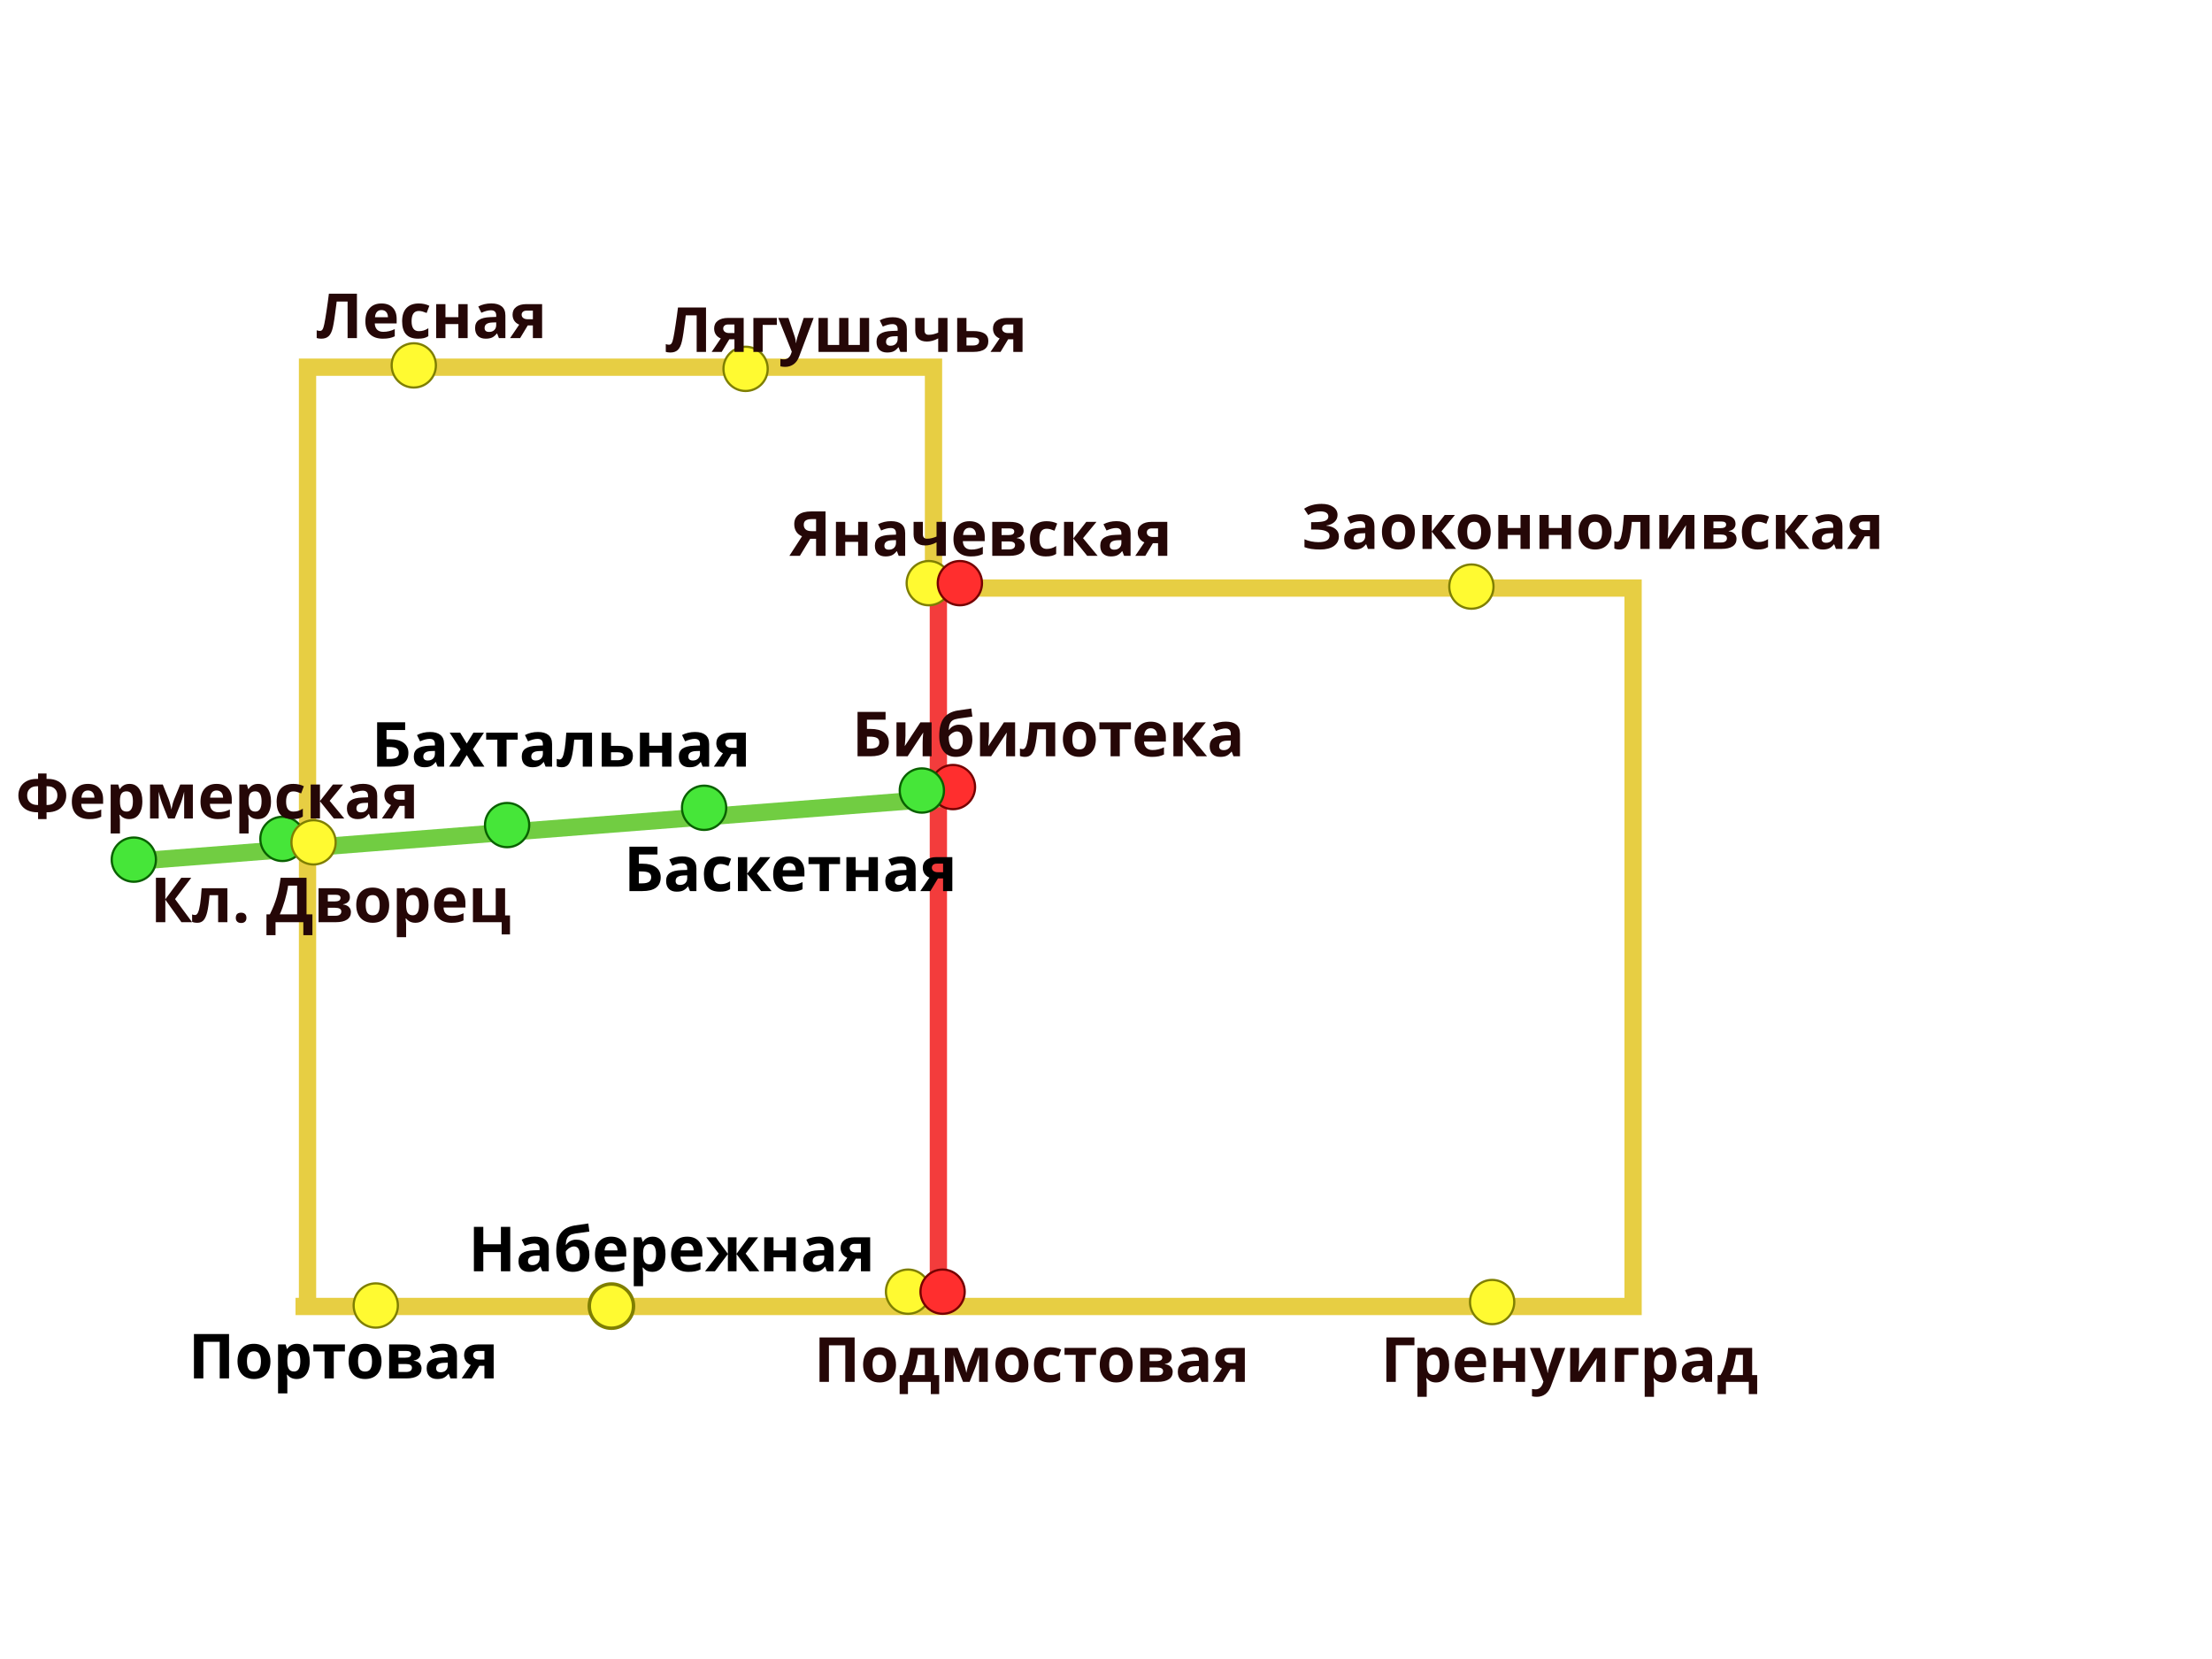
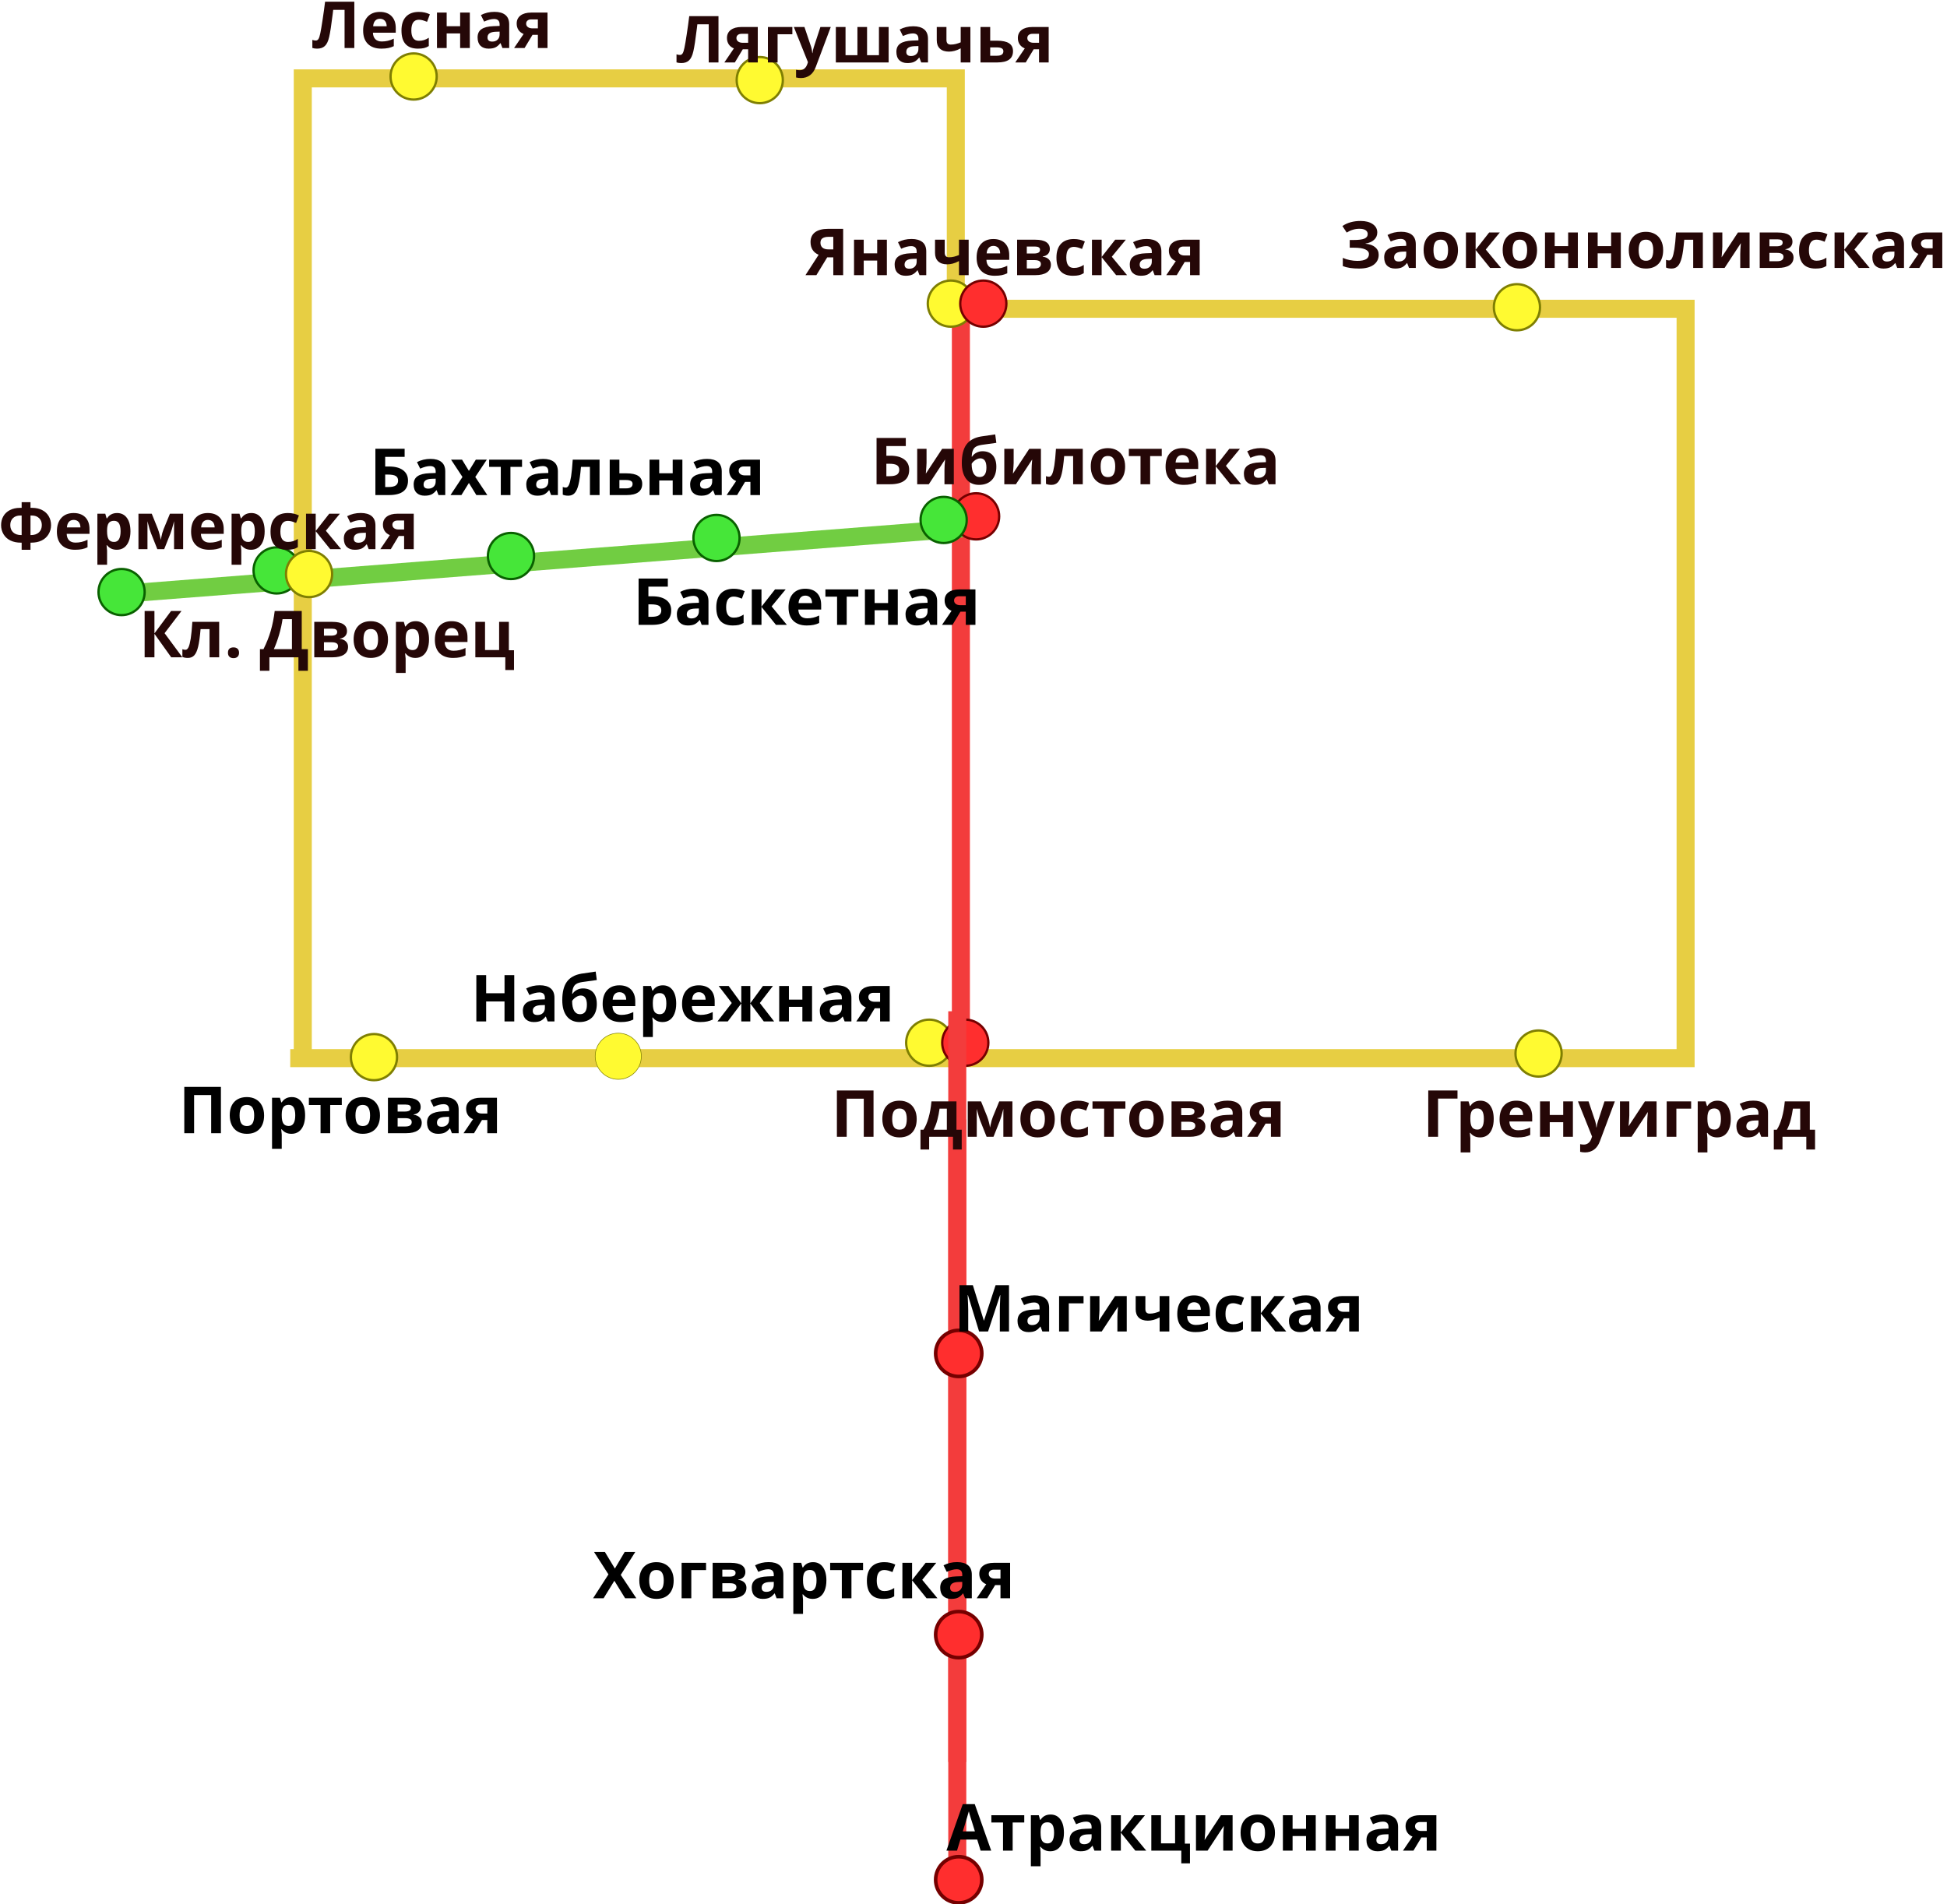
- <svg xmlns="http://www.w3.org/2000/svg" version="1.1" width="640" height="480" viewBox="0 0 640 480" xml:space="preserve">
+ <svg xmlns="http://www.w3.org/2000/svg" version="1.1" width="540" height="528" viewBox="0 0 540 528" xml:space="preserve">
  <defs>
</defs>
-   <g transform="matrix(1 0 0 1 279 242.59)">
+   <g transform="matrix(1 0 0 1 274 158.09)">
    <path style="stroke: rgb(231,206,67); stroke-width: 5; stroke-dasharray: none; stroke-linecap: butt; stroke-dashoffset: 0; stroke-linejoin: miter; stroke-miterlimit: 4; fill: none; fill-rule: nonzero; opacity: 1;" transform=" translate(-276.5, -240.09)" d="M 83 375.5 L 470.001 375.5 L 470.001 167.642 L 267.591 167.642 L 267.591 103.742 L 86.477 103.742 L 86.477 376.432" stroke-linecap="round" />
  </g>
-   <g transform="matrix(1 0 0 1 271.5 274.12)">
+   <g transform="matrix(1 0 0 1 266.5 189.62)">
    <path style="stroke: rgb(243,60,60); stroke-width: 5; stroke-dasharray: none; stroke-linecap: butt; stroke-dashoffset: 0; stroke-linejoin: miter; stroke-miterlimit: 4; fill: none; fill-rule: nonzero; opacity: 1;" transform=" translate(-271, -272.62)" d="M 271 168.5 L 271 376.74" stroke-linecap="round" />
  </g>
-   <g transform="matrix(1 0 0 1 157 240)">
+   <g transform="matrix(1 0 0 1 152 155.5)">
    <path style="stroke: rgb(113,205,66); stroke-width: 5; stroke-dasharray: none; stroke-linecap: butt; stroke-dashoffset: 0; stroke-linejoin: miter; stroke-miterlimit: 4; fill: none; fill-rule: nonzero; opacity: 1;" transform=" translate(-155.5, -237.5)" d="M 271 228.5 L 40 246.5" stroke-linecap="round" />
  </g>
-   <g transform="matrix(0.16 0 0 0.16 38.72 248.72)">
+   <g transform="matrix(0.16 0 0 0.16 33.72 164.22)">
    <circle style="stroke: rgb(9,97,0); stroke-width: 4; stroke-dasharray: none; stroke-linecap: butt; stroke-dashoffset: 0; stroke-linejoin: miter; stroke-miterlimit: 4; fill: rgb(70,230,57); fill-rule: nonzero; opacity: 1;" cx="0" cy="0" r="40" />
  </g>
-   <g transform="matrix(0.16 0 0 0.16 81.72 242.72)">
+   <g transform="matrix(0.16 0 0 0.16 76.72 158.22)">
    <circle style="stroke: rgb(9,97,0); stroke-width: 4; stroke-dasharray: none; stroke-linecap: butt; stroke-dashoffset: 0; stroke-linejoin: miter; stroke-miterlimit: 4; fill: rgb(70,230,57); fill-rule: nonzero; opacity: 1;" cx="0" cy="0" r="40" />
  </g>
-   <g transform="matrix(0.16 0 0 0.16 90.72 243.72)">
+   <g transform="matrix(0.16 0 0 0.16 85.72 159.22)">
    <circle style="stroke: rgb(127,127,2); stroke-width: 4; stroke-dasharray: none; stroke-linecap: butt; stroke-dashoffset: 0; stroke-linejoin: miter; stroke-miterlimit: 4; fill: rgb(255,250,49); fill-rule: nonzero; opacity: 1;" cx="0" cy="0" r="40" />
  </g>
-   <g transform="matrix(0.16 0 0 0.16 119.72 105.72)">
+   <g transform="matrix(0.16 0 0 0.16 114.72 21.22)">
    <circle style="stroke: rgb(127,127,2); stroke-width: 4; stroke-dasharray: none; stroke-linecap: butt; stroke-dashoffset: 0; stroke-linejoin: miter; stroke-miterlimit: 4; fill: rgb(255,250,49); fill-rule: nonzero; opacity: 1;" cx="0" cy="0" r="40" />
  </g>
-   <g transform="matrix(0.16 0 0 0.16 215.72 106.72)">
+   <g transform="matrix(0.16 0 0 0.16 210.72 22.22)">
    <circle style="stroke: rgb(127,127,2); stroke-width: 4; stroke-dasharray: none; stroke-linecap: butt; stroke-dashoffset: 0; stroke-linejoin: miter; stroke-miterlimit: 4; fill: rgb(255,250,49); fill-rule: nonzero; opacity: 1;" cx="0" cy="0" r="40" />
  </g>
-   <g transform="matrix(0.16 0 0 0.16 268.72 168.72)">
+   <g transform="matrix(0.16 0 0 0.16 263.72 84.22)">
    <circle style="stroke: rgb(127,127,2); stroke-width: 4; stroke-dasharray: none; stroke-linecap: butt; stroke-dashoffset: 0; stroke-linejoin: miter; stroke-miterlimit: 4; fill: rgb(255,250,49); fill-rule: nonzero; opacity: 1;" cx="0" cy="0" r="40" />
  </g>
-   <g transform="matrix(0.16 0 0 0.16 425.72 169.72)">
+   <g transform="matrix(0.16 0 0 0.16 420.72 85.22)">
    <circle style="stroke: rgb(127,127,2); stroke-width: 4; stroke-dasharray: none; stroke-linecap: butt; stroke-dashoffset: 0; stroke-linejoin: miter; stroke-miterlimit: 4; fill: rgb(255,250,49); fill-rule: nonzero; opacity: 1;" cx="0" cy="0" r="40" />
  </g>
-   <g transform="matrix(0.16 0 0 0.16 431.72 376.72)">
+   <g transform="matrix(0.16 0 0 0.16 426.72 292.22)">
    <circle style="stroke: rgb(127,127,2); stroke-width: 4; stroke-dasharray: none; stroke-linecap: butt; stroke-dashoffset: 0; stroke-linejoin: miter; stroke-miterlimit: 4; fill: rgb(255,250,49); fill-rule: nonzero; opacity: 1;" cx="0" cy="0" r="40" />
  </g>
-   <g transform="matrix(0.16 0 0 0.16 262.72 373.72)">
+   <g transform="matrix(0.16 0 0 0.16 257.72 289.22)">
    <circle style="stroke: rgb(127,127,2); stroke-width: 4; stroke-dasharray: none; stroke-linecap: butt; stroke-dashoffset: 0; stroke-linejoin: miter; stroke-miterlimit: 4; fill: rgb(255,250,49); fill-rule: nonzero; opacity: 1;" cx="0" cy="0" r="40" />
  </g>
-   <g transform="matrix(0.16 0 0 0.16 108.72 377.72)">
+   <g transform="matrix(0.16 0 0 0.16 103.72 293.22)">
    <circle style="stroke: rgb(127,127,2); stroke-width: 4; stroke-dasharray: none; stroke-linecap: butt; stroke-dashoffset: 0; stroke-linejoin: miter; stroke-miterlimit: 4; fill: rgb(255,250,49); fill-rule: nonzero; opacity: 1;" cx="0" cy="0" r="40" />
  </g>
-   <g transform="matrix(0.16 0 0 0.16 272.72 373.72)">
+   <g transform="matrix(0.16 0 0 0.16 267.72 289.22)">
    <circle style="stroke: rgb(117,0,0); stroke-width: 4; stroke-dasharray: none; stroke-linecap: butt; stroke-dashoffset: 0; stroke-linejoin: miter; stroke-miterlimit: 4; fill: rgb(255,46,46); fill-rule: nonzero; opacity: 1;" cx="0" cy="0" r="40" />
  </g>
-   <g transform="matrix(0.16 0 0 0.16 277.72 168.72)">
+   <g transform="matrix(0.16 0 0 0.16 272.72 84.22)">
    <circle style="stroke: rgb(117,0,0); stroke-width: 4; stroke-dasharray: none; stroke-linecap: butt; stroke-dashoffset: 0; stroke-linejoin: miter; stroke-miterlimit: 4; fill: rgb(255,46,46); fill-rule: nonzero; opacity: 1;" cx="0" cy="0" r="40" />
  </g>
-   <g transform="matrix(0.16 0 0 0.16 275.72 227.72)">
+   <g transform="matrix(0.16 0 0 0.16 270.72 143.22)">
    <circle style="stroke: rgb(117,0,0); stroke-width: 4; stroke-dasharray: none; stroke-linecap: butt; stroke-dashoffset: 0; stroke-linejoin: miter; stroke-miterlimit: 4; fill: rgb(255,46,46); fill-rule: nonzero; opacity: 1;" cx="0" cy="0" r="40" />
  </g>
-   <g transform="matrix(0.16 0 0 0.16 146.72 238.72)">
+   <g transform="matrix(0.16 0 0 0.16 141.72 154.22)">
    <circle style="stroke: rgb(9,97,0); stroke-width: 4; stroke-dasharray: none; stroke-linecap: butt; stroke-dashoffset: 0; stroke-linejoin: miter; stroke-miterlimit: 4; fill: rgb(70,230,57); fill-rule: nonzero; opacity: 1;" cx="0" cy="0" r="40" />
  </g>
-   <g transform="matrix(0.16 0 0 0.16 203.72 233.72)">
+   <g transform="matrix(0.16 0 0 0.16 198.72 149.22)">
    <circle style="stroke: rgb(9,97,0); stroke-width: 4; stroke-dasharray: none; stroke-linecap: butt; stroke-dashoffset: 0; stroke-linejoin: miter; stroke-miterlimit: 4; fill: rgb(70,230,57); fill-rule: nonzero; opacity: 1;" cx="0" cy="0" r="40" />
  </g>
-   <g transform="matrix(0.16 0 0 0.16 266.72 228.72)">
+   <g transform="matrix(0.16 0 0 0.16 261.72 144.22)">
    <circle style="stroke: rgb(9,97,0); stroke-width: 4; stroke-dasharray: none; stroke-linecap: butt; stroke-dashoffset: 0; stroke-linejoin: miter; stroke-miterlimit: 4; fill: rgb(70,230,57); fill-rule: nonzero; opacity: 1;" cx="0" cy="0" r="40" />
  </g>
-   <g transform="matrix(1 0 0 1 471.81 394.17)" style="">
+   <g transform="matrix(1 0 0 1 466.81 309.67)" style="">
    <text xml:space="preserve" font-family="'Open Sans', sans-serif" font-size="18" font-style="normal" font-weight="bold" style="stroke: none; stroke-width: 1; stroke-dasharray: none; stroke-linecap: butt; stroke-dashoffset: 0; stroke-linejoin: miter; stroke-miterlimit: 4; fill: rgb(0,0,0); fill-rule: nonzero; opacity: 1; white-space: pre;">
      <tspan x="-72.31" y="5.65" style="font-family: 'Open Sans', sans-serif; font-size: 18px; font-weight: bold; fill: rgb(37,7,7); ">Гренуиград</tspan>
    </text>
  </g>
-   <g transform="matrix(1 0 0 1 489.13 153.17)" style="">
+   <g transform="matrix(1 0 0 1 484.13 68.67)" style="">
    <text xml:space="preserve" font-family="'Open Sans', sans-serif" font-size="18" font-style="normal" font-weight="bold" style="stroke: none; stroke-width: 1; stroke-dasharray: none; stroke-linecap: butt; stroke-dashoffset: 0; stroke-linejoin: miter; stroke-miterlimit: 4; fill: rgb(0,0,0); fill-rule: nonzero; opacity: 1; white-space: pre;">
      <tspan x="-112.64" y="5.65" style="stroke-width: 1; font-family: 'Open Sans', sans-serif; font-size: 18px; font-style: normal; font-weight: bold; fill: rgb(37,7,7); ">Заоконноливская</tspan>
    </text>
  </g>
-   <g transform="matrix(1 0 0 1 204.13 92.17)" style="">
+   <g transform="matrix(1 0 0 1 199.13 7.67)" style="">
    <text xml:space="preserve" font-family="'Open Sans', sans-serif" font-size="18" font-style="normal" font-weight="bold" style="stroke: none; stroke-width: 1; stroke-dasharray: none; stroke-linecap: butt; stroke-dashoffset: 0; stroke-linejoin: miter; stroke-miterlimit: 4; fill: rgb(0,0,0); fill-rule: nonzero; opacity: 1; white-space: pre;">
      <tspan x="-112.64" y="5.65" style="stroke-width: 1; font-family: 'Open Sans', sans-serif; font-size: 18px; font-style: normal; font-weight: bold; fill: rgb(37,7,7); ">Лесная</tspan>
    </text>
  </g>
-   <g transform="matrix(1 0 0 1 359.13 213.17)" style="">
+   <g transform="matrix(1 0 0 1 354.13 128.67)" style="">
    <text xml:space="preserve" font-family="'Open Sans', sans-serif" font-size="18" font-style="normal" font-weight="bold" style="stroke: none; stroke-width: 1; stroke-dasharray: none; stroke-linecap: butt; stroke-dashoffset: 0; stroke-linejoin: miter; stroke-miterlimit: 4; fill: rgb(0,0,0); fill-rule: nonzero; opacity: 1; white-space: pre;">
      <tspan x="-112.64" y="5.65" style="stroke-width: 1; font-family: 'Open Sans', sans-serif; font-size: 18px; font-style: normal; font-weight: bold; fill: rgb(37,7,7); ">Бибилотека</tspan>
    </text>
  </g>
-   <g transform="matrix(1 0 0 1 348.13 394.17)" style="">
+   <g transform="matrix(1 0 0 1 336.13 70.67)" style="">
+     <text xml:space="preserve" font-family="'Open Sans', sans-serif" font-size="18" font-style="normal" font-weight="bold" style="stroke: none; stroke-width: 1; stroke-dasharray: none; stroke-linecap: butt; stroke-dashoffset: 0; stroke-linejoin: miter; stroke-miterlimit: 4; fill: rgb(0,0,0); fill-rule: nonzero; opacity: 1; white-space: pre;">
+       <tspan x="-112.64" y="5.65" style="stroke-width: 1; font-family: 'Open Sans', sans-serif; font-size: 18px; font-style: normal; font-weight: bold; fill: rgb(37,7,7); ">Яначевская</tspan>
+     </text>
+   </g>
+   <g transform="matrix(1 0 0 1 300.13 11.67)" style="">
+     <text xml:space="preserve" font-family="'Open Sans', sans-serif" font-size="18" font-style="normal" font-weight="bold" style="stroke: none; stroke-width: 1; stroke-dasharray: none; stroke-linecap: butt; stroke-dashoffset: 0; stroke-linejoin: miter; stroke-miterlimit: 4; fill: rgb(0,0,0); fill-rule: nonzero; opacity: 1; white-space: pre;">
+       <tspan x="-112.64" y="5.65" style="stroke-width: 1; font-family: 'Open Sans', sans-serif; font-size: 18px; font-style: normal; font-weight: bold; fill: rgb(37,7,7); ">Лягушачья</tspan>
+     </text>
+   </g>
+   <g transform="matrix(1 0 0 1 112.13 146.67)" style="">
+     <text xml:space="preserve" font-family="'Open Sans', sans-serif" font-size="18" font-style="normal" font-weight="bold" style="stroke: none; stroke-width: 1; stroke-dasharray: none; stroke-linecap: butt; stroke-dashoffset: 0; stroke-linejoin: miter; stroke-miterlimit: 4; fill: rgb(0,0,0); fill-rule: nonzero; opacity: 1; white-space: pre;">
+       <tspan x="-112.64" y="5.65" style="stroke-width: 1; font-family: 'Open Sans', sans-serif; font-size: 18px; font-style: normal; font-weight: bold; fill: rgb(37,7,7); ">Фермерская</tspan>
+     </text>
+   </g>
+   <g transform="matrix(1 0 0 1 151.13 176.67)" style="">
+     <text xml:space="preserve" font-family="'Open Sans', sans-serif" font-size="18" font-style="normal" font-weight="bold" style="stroke: none; stroke-width: 1; stroke-dasharray: none; stroke-linecap: butt; stroke-dashoffset: 0; stroke-linejoin: miter; stroke-miterlimit: 4; fill: rgb(0,0,0); fill-rule: nonzero; opacity: 1; white-space: pre;">
+       <tspan x="-112.64" y="5.65" style="stroke-width: 1; font-family: 'Open Sans', sans-serif; font-size: 18px; font-style: normal; font-weight: bold; fill: rgb(37,7,7); ">Кл. Дворец</tspan>
+     </text>
+   </g>
+   <g transform="matrix(1 0 0 1 215.13 131.67)" style="">
+     <text xml:space="preserve" font-family="'Open Sans', sans-serif" font-size="18" font-style="normal" font-weight="bold" style="stroke: none; stroke-width: 1; stroke-dasharray: none; stroke-linecap: butt; stroke-dashoffset: 0; stroke-linejoin: miter; stroke-miterlimit: 4; fill: rgb(0,0,0); fill-rule: nonzero; opacity: 1; white-space: pre;">
+       <tspan x="-112.64" y="5.65">Бахтальная</tspan>
+     </text>
+   </g>
+   <g transform="matrix(1 0 0 1 288.13 167.67)" style="">
+     <text xml:space="preserve" font-family="'Open Sans', sans-serif" font-size="18" font-style="normal" font-weight="bold" style="stroke: none; stroke-width: 1; stroke-dasharray: none; stroke-linecap: butt; stroke-dashoffset: 0; stroke-linejoin: miter; stroke-miterlimit: 4; fill: rgb(0,0,0); fill-rule: nonzero; opacity: 1; white-space: pre;">
+       <tspan x="-112.64" y="5.65" style="stroke-width: 1; font-family: 'Open Sans', sans-serif; font-size: 18px; font-style: normal; font-weight: bold; fill: rgb(0,0,0); ">Баскетная</tspan>
+     </text>
+   </g>
+   <g transform="matrix(1 0 0 1 162.13 308.67)" style="">
+     <text xml:space="preserve" font-family="'Open Sans', sans-serif" font-size="18" font-style="normal" font-weight="bold" style="stroke: none; stroke-width: 1; stroke-dasharray: none; stroke-linecap: butt; stroke-dashoffset: 0; stroke-linejoin: miter; stroke-miterlimit: 4; fill: rgb(0,0,0); fill-rule: nonzero; opacity: 1; white-space: pre;">
+       <tspan x="-112.64" y="5.65">Портовая</tspan>
+     </text>
+   </g>
+   <g transform="matrix(0.16 0 0 0.16 171.48 292.98)">
+     <circle style="stroke: rgb(127,127,2); stroke-width: 1; stroke-dasharray: none; stroke-linecap: butt; stroke-dashoffset: 0; stroke-linejoin: miter; stroke-miterlimit: 4; fill: rgb(255,250,49); fill-rule: nonzero; opacity: 1;" cx="0" cy="0" r="40" />
+   </g>
+   <g transform="matrix(1 0 0 1 243.13 277.67)" style="">
+     <text xml:space="preserve" font-family="'Open Sans', sans-serif" font-size="18" font-style="normal" font-weight="bold" style="stroke: none; stroke-width: 1; stroke-dasharray: none; stroke-linecap: butt; stroke-dashoffset: 0; stroke-linejoin: miter; stroke-miterlimit: 4; fill: rgb(0,0,0); fill-rule: nonzero; opacity: 1; white-space: pre;">
+       <tspan x="-112.64" y="5.65" style="stroke-width: 1; font-family: 'Open Sans', sans-serif; font-size: 18px; font-style: normal; font-weight: bold; fill: rgb(0,0,0); ">Набережная</tspan>
+     </text>
+   </g>
+   <g transform="matrix(1 0 0 1 265.5 414.62)">
+     <path style="stroke: rgb(243,60,60); stroke-width: 5; stroke-dasharray: none; stroke-linecap: butt; stroke-dashoffset: 0; stroke-linejoin: miter; stroke-miterlimit: 4; fill: none; fill-rule: nonzero; opacity: 1;" transform=" translate(-271, -272.62)" d="M 271 168.5 L 271 376.74" stroke-linecap="round" />
+   </g>
+   <g transform="matrix(0.16 0 0 0.16 265.9 521.4)">
+     <circle style="stroke: rgb(117,0,0); stroke-width: 1; stroke-dasharray: none; stroke-linecap: butt; stroke-dashoffset: 0; stroke-linejoin: miter; stroke-miterlimit: 4; fill: rgb(255,46,46); fill-rule: nonzero; opacity: 1;" vector-effect="non-scaling-stroke" cx="0" cy="0" r="40" />
+   </g>
+   <g transform="matrix(1 0 0 1 265.5 384.62)">
+     <path style="stroke: rgb(243,60,60); stroke-width: 5; stroke-dasharray: none; stroke-linecap: butt; stroke-dashoffset: 0; stroke-linejoin: miter; stroke-miterlimit: 4; fill: none; fill-rule: nonzero; opacity: 1;" vector-effect="non-scaling-stroke" transform=" translate(-271, -272.62)" d="M 271 168.5 L 271 376.74" stroke-linecap="round" />
+   </g>
+   <g transform="matrix(0.16 0 0 0.16 265.9 453.4)">
+     <circle style="stroke: rgb(117,0,0); stroke-width: 1; stroke-dasharray: none; stroke-linecap: butt; stroke-dashoffset: 0; stroke-linejoin: miter; stroke-miterlimit: 4; fill: rgb(255,46,46); fill-rule: nonzero; opacity: 1;" vector-effect="non-scaling-stroke" cx="0" cy="0" r="40" />
+   </g>
+   <g transform="matrix(0.16 0 0 0.16 265.9 375.4)">
+     <circle style="stroke: rgb(117,0,0); stroke-width: 1; stroke-dasharray: none; stroke-linecap: butt; stroke-dashoffset: 0; stroke-linejoin: miter; stroke-miterlimit: 4; fill: rgb(255,46,46); fill-rule: nonzero; opacity: 1;" vector-effect="non-scaling-stroke" cx="0" cy="0" r="40" />
+   </g>
+   <g transform="matrix(1 0 0 1 377.13 363.67)" style="">
+     <text xml:space="preserve" font-family="'Open Sans', sans-serif" font-size="18" font-style="normal" font-weight="bold" style="stroke: none; stroke-width: 1; stroke-dasharray: none; stroke-linecap: butt; stroke-dashoffset: 0; stroke-linejoin: miter; stroke-miterlimit: 4; fill: rgb(0,0,0); fill-rule: nonzero; opacity: 1; white-space: pre;">
+       <tspan x="-112.64" y="5.65">Магическая</tspan>
+     </text>
+   </g>
+   <g transform="matrix(1 0 0 1 343.13 309.67)" style="">
    <text xml:space="preserve" font-family="'Open Sans', sans-serif" font-size="18" font-style="normal" font-weight="bold" style="stroke: none; stroke-width: 1; stroke-dasharray: none; stroke-linecap: butt; stroke-dashoffset: 0; stroke-linejoin: miter; stroke-miterlimit: 4; fill: rgb(0,0,0); fill-rule: nonzero; opacity: 1; white-space: pre;">
      <tspan x="-112.64" y="5.65" style="stroke-width: 1; font-family: 'Open Sans', sans-serif; font-size: 18px; font-style: normal; font-weight: bold; fill: rgb(37,7,7); ">Подмостовая</tspan>
    </text>
  </g>
-   <g transform="matrix(1 0 0 1 341.13 155.17)" style="">
+   <g transform="matrix(1 0 0 1 277.13 437.67)" style="">
    <text xml:space="preserve" font-family="'Open Sans', sans-serif" font-size="18" font-style="normal" font-weight="bold" style="stroke: none; stroke-width: 1; stroke-dasharray: none; stroke-linecap: butt; stroke-dashoffset: 0; stroke-linejoin: miter; stroke-miterlimit: 4; fill: rgb(0,0,0); fill-rule: nonzero; opacity: 1; white-space: pre;">
-       <tspan x="-112.64" y="5.65" style="stroke-width: 1; font-family: 'Open Sans', sans-serif; font-size: 18px; font-style: normal; font-weight: bold; fill: rgb(37,7,7); ">Яначевская</tspan>
+       <tspan x="-112.64" y="5.65" style="stroke-width: 1; font-family: 'Open Sans', sans-serif; font-size: 18px; font-style: normal; font-weight: bold; fill: rgb(0,0,0); ">Хогвартская</tspan>
    </text>
  </g>
-   <g transform="matrix(1 0 0 1 305.13 96.17)" style="">
+   <g transform="matrix(1 0 0 1 375.13 507.67)" style="">
    <text xml:space="preserve" font-family="'Open Sans', sans-serif" font-size="18" font-style="normal" font-weight="bold" style="stroke: none; stroke-width: 1; stroke-dasharray: none; stroke-linecap: butt; stroke-dashoffset: 0; stroke-linejoin: miter; stroke-miterlimit: 4; fill: rgb(0,0,0); fill-rule: nonzero; opacity: 1; white-space: pre;">
-       <tspan x="-112.64" y="5.65" style="stroke-width: 1; font-family: 'Open Sans', sans-serif; font-size: 18px; font-style: normal; font-weight: bold; fill: rgb(37,7,7); ">Лягушачья</tspan>
-     </text>
-   </g>
-   <g transform="matrix(1 0 0 1 117.14 231.17)" style="">
-     <text xml:space="preserve" font-family="'Open Sans', sans-serif" font-size="18" font-style="normal" font-weight="bold" style="stroke: none; stroke-width: 1; stroke-dasharray: none; stroke-linecap: butt; stroke-dashoffset: 0; stroke-linejoin: miter; stroke-miterlimit: 4; fill: rgb(0,0,0); fill-rule: nonzero; opacity: 1; white-space: pre;">
-       <tspan x="-112.64" y="5.65" style="stroke-width: 1; font-family: 'Open Sans', sans-serif; font-size: 18px; font-style: normal; font-weight: bold; fill: rgb(37,7,7); ">Фермерская</tspan>
-     </text>
-   </g>
-   <g transform="matrix(1 0 0 1 156.13 261.17)" style="">
-     <text xml:space="preserve" font-family="'Open Sans', sans-serif" font-size="18" font-style="normal" font-weight="bold" style="stroke: none; stroke-width: 1; stroke-dasharray: none; stroke-linecap: butt; stroke-dashoffset: 0; stroke-linejoin: miter; stroke-miterlimit: 4; fill: rgb(0,0,0); fill-rule: nonzero; opacity: 1; white-space: pre;">
-       <tspan x="-112.64" y="5.65" style="stroke-width: 1; font-family: 'Open Sans', sans-serif; font-size: 18px; font-style: normal; font-weight: bold; fill: rgb(37,7,7); ">Кл. Дворец</tspan>
-     </text>
-   </g>
-   <g transform="matrix(1 0 0 1 220.13 216.17)" style="">
-     <text xml:space="preserve" font-family="'Open Sans', sans-serif" font-size="18" font-style="normal" font-weight="bold" style="stroke: none; stroke-width: 1; stroke-dasharray: none; stroke-linecap: butt; stroke-dashoffset: 0; stroke-linejoin: miter; stroke-miterlimit: 4; fill: rgb(0,0,0); fill-rule: nonzero; opacity: 1; white-space: pre;">
-       <tspan x="-112.64" y="5.65">Бахтальная</tspan>
-     </text>
-   </g>
-   <g transform="matrix(1 0 0 1 293.13 252.17)" style="">
-     <text xml:space="preserve" font-family="'Open Sans', sans-serif" font-size="18" font-style="normal" font-weight="bold" style="stroke: none; stroke-width: 1; stroke-dasharray: none; stroke-linecap: butt; stroke-dashoffset: 0; stroke-linejoin: miter; stroke-miterlimit: 4; fill: rgb(0,0,0); fill-rule: nonzero; opacity: 1; white-space: pre;">
-       <tspan x="-112.64" y="5.65" style="stroke-width: 1; font-family: 'Open Sans', sans-serif; font-size: 18px; font-style: normal; font-weight: bold; fill: rgb(0,0,0); ">Баскетная</tspan>
-     </text>
-   </g>
-   <g transform="matrix(1 0 0 1 167.13 393.17)" style="">
-     <text xml:space="preserve" font-family="'Open Sans', sans-serif" font-size="18" font-style="normal" font-weight="bold" style="stroke: none; stroke-width: 1; stroke-dasharray: none; stroke-linecap: butt; stroke-dashoffset: 0; stroke-linejoin: miter; stroke-miterlimit: 4; fill: rgb(0,0,0); fill-rule: nonzero; opacity: 1; white-space: pre;">
-       <tspan x="-112.64" y="5.65">Портовая</tspan>
-     </text>
-   </g>
-   <g transform="matrix(0.16 0 0 0.16 176.9 377.9)">
-     <circle style="stroke: rgb(127,127,2); stroke-width: 1; stroke-dasharray: none; stroke-linecap: butt; stroke-dashoffset: 0; stroke-linejoin: miter; stroke-miterlimit: 4; fill: rgb(255,250,49); fill-rule: nonzero; opacity: 1;" vector-effect="non-scaling-stroke" cx="0" cy="0" r="40" />
-   </g>
-   <g transform="matrix(1 0 0 1 248.13 362.17)" style="">
-     <text xml:space="preserve" font-family="'Open Sans', sans-serif" font-size="18" font-style="normal" font-weight="bold" style="stroke: none; stroke-width: 1; stroke-dasharray: none; stroke-linecap: butt; stroke-dashoffset: 0; stroke-linejoin: miter; stroke-miterlimit: 4; fill: rgb(0,0,0); fill-rule: nonzero; opacity: 1; white-space: pre;">
-       <tspan x="-112.64" y="5.65" style="stroke-width: 1; font-family: 'Open Sans', sans-serif; font-size: 18px; font-style: normal; font-weight: bold; fill: rgb(0,0,0); ">Набережная</tspan>
+       <tspan x="-112.64" y="5.65" style="stroke-width: 1; font-family: 'Open Sans', sans-serif; font-size: 18px; font-style: normal; font-weight: bold; fill: rgb(0,0,0); ">Атракционная</tspan>
    </text>
  </g>
</svg>
